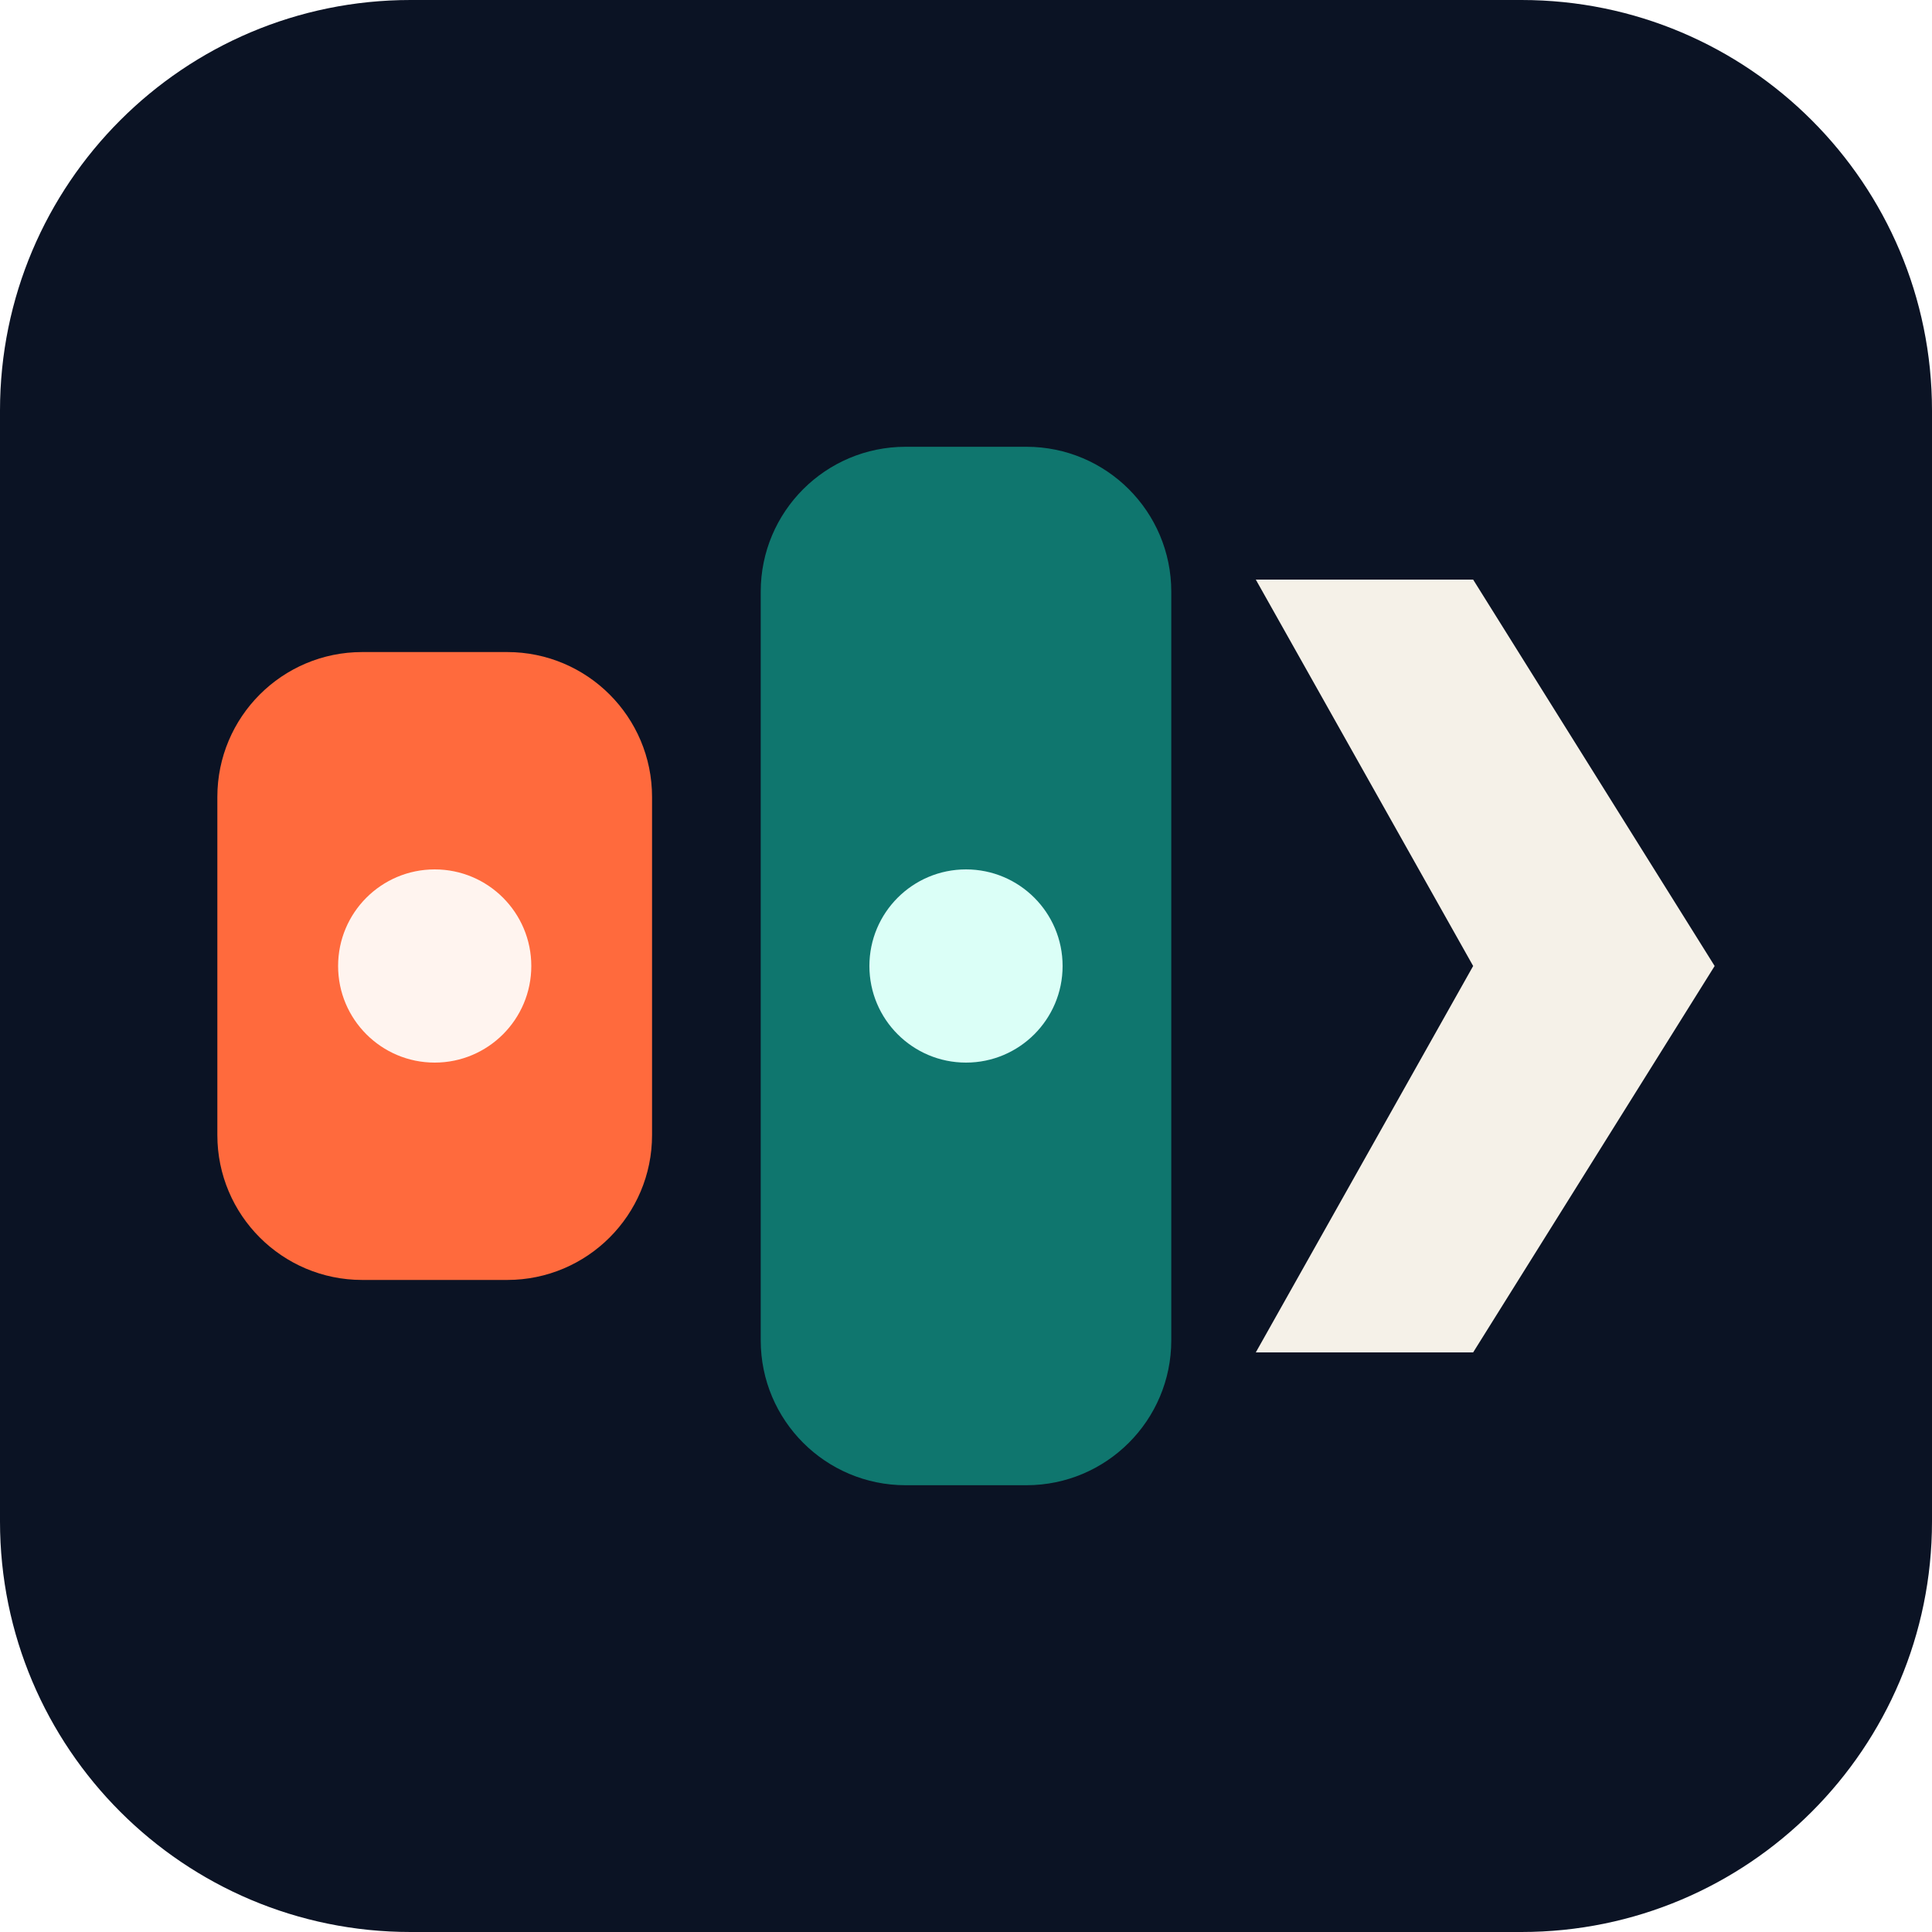
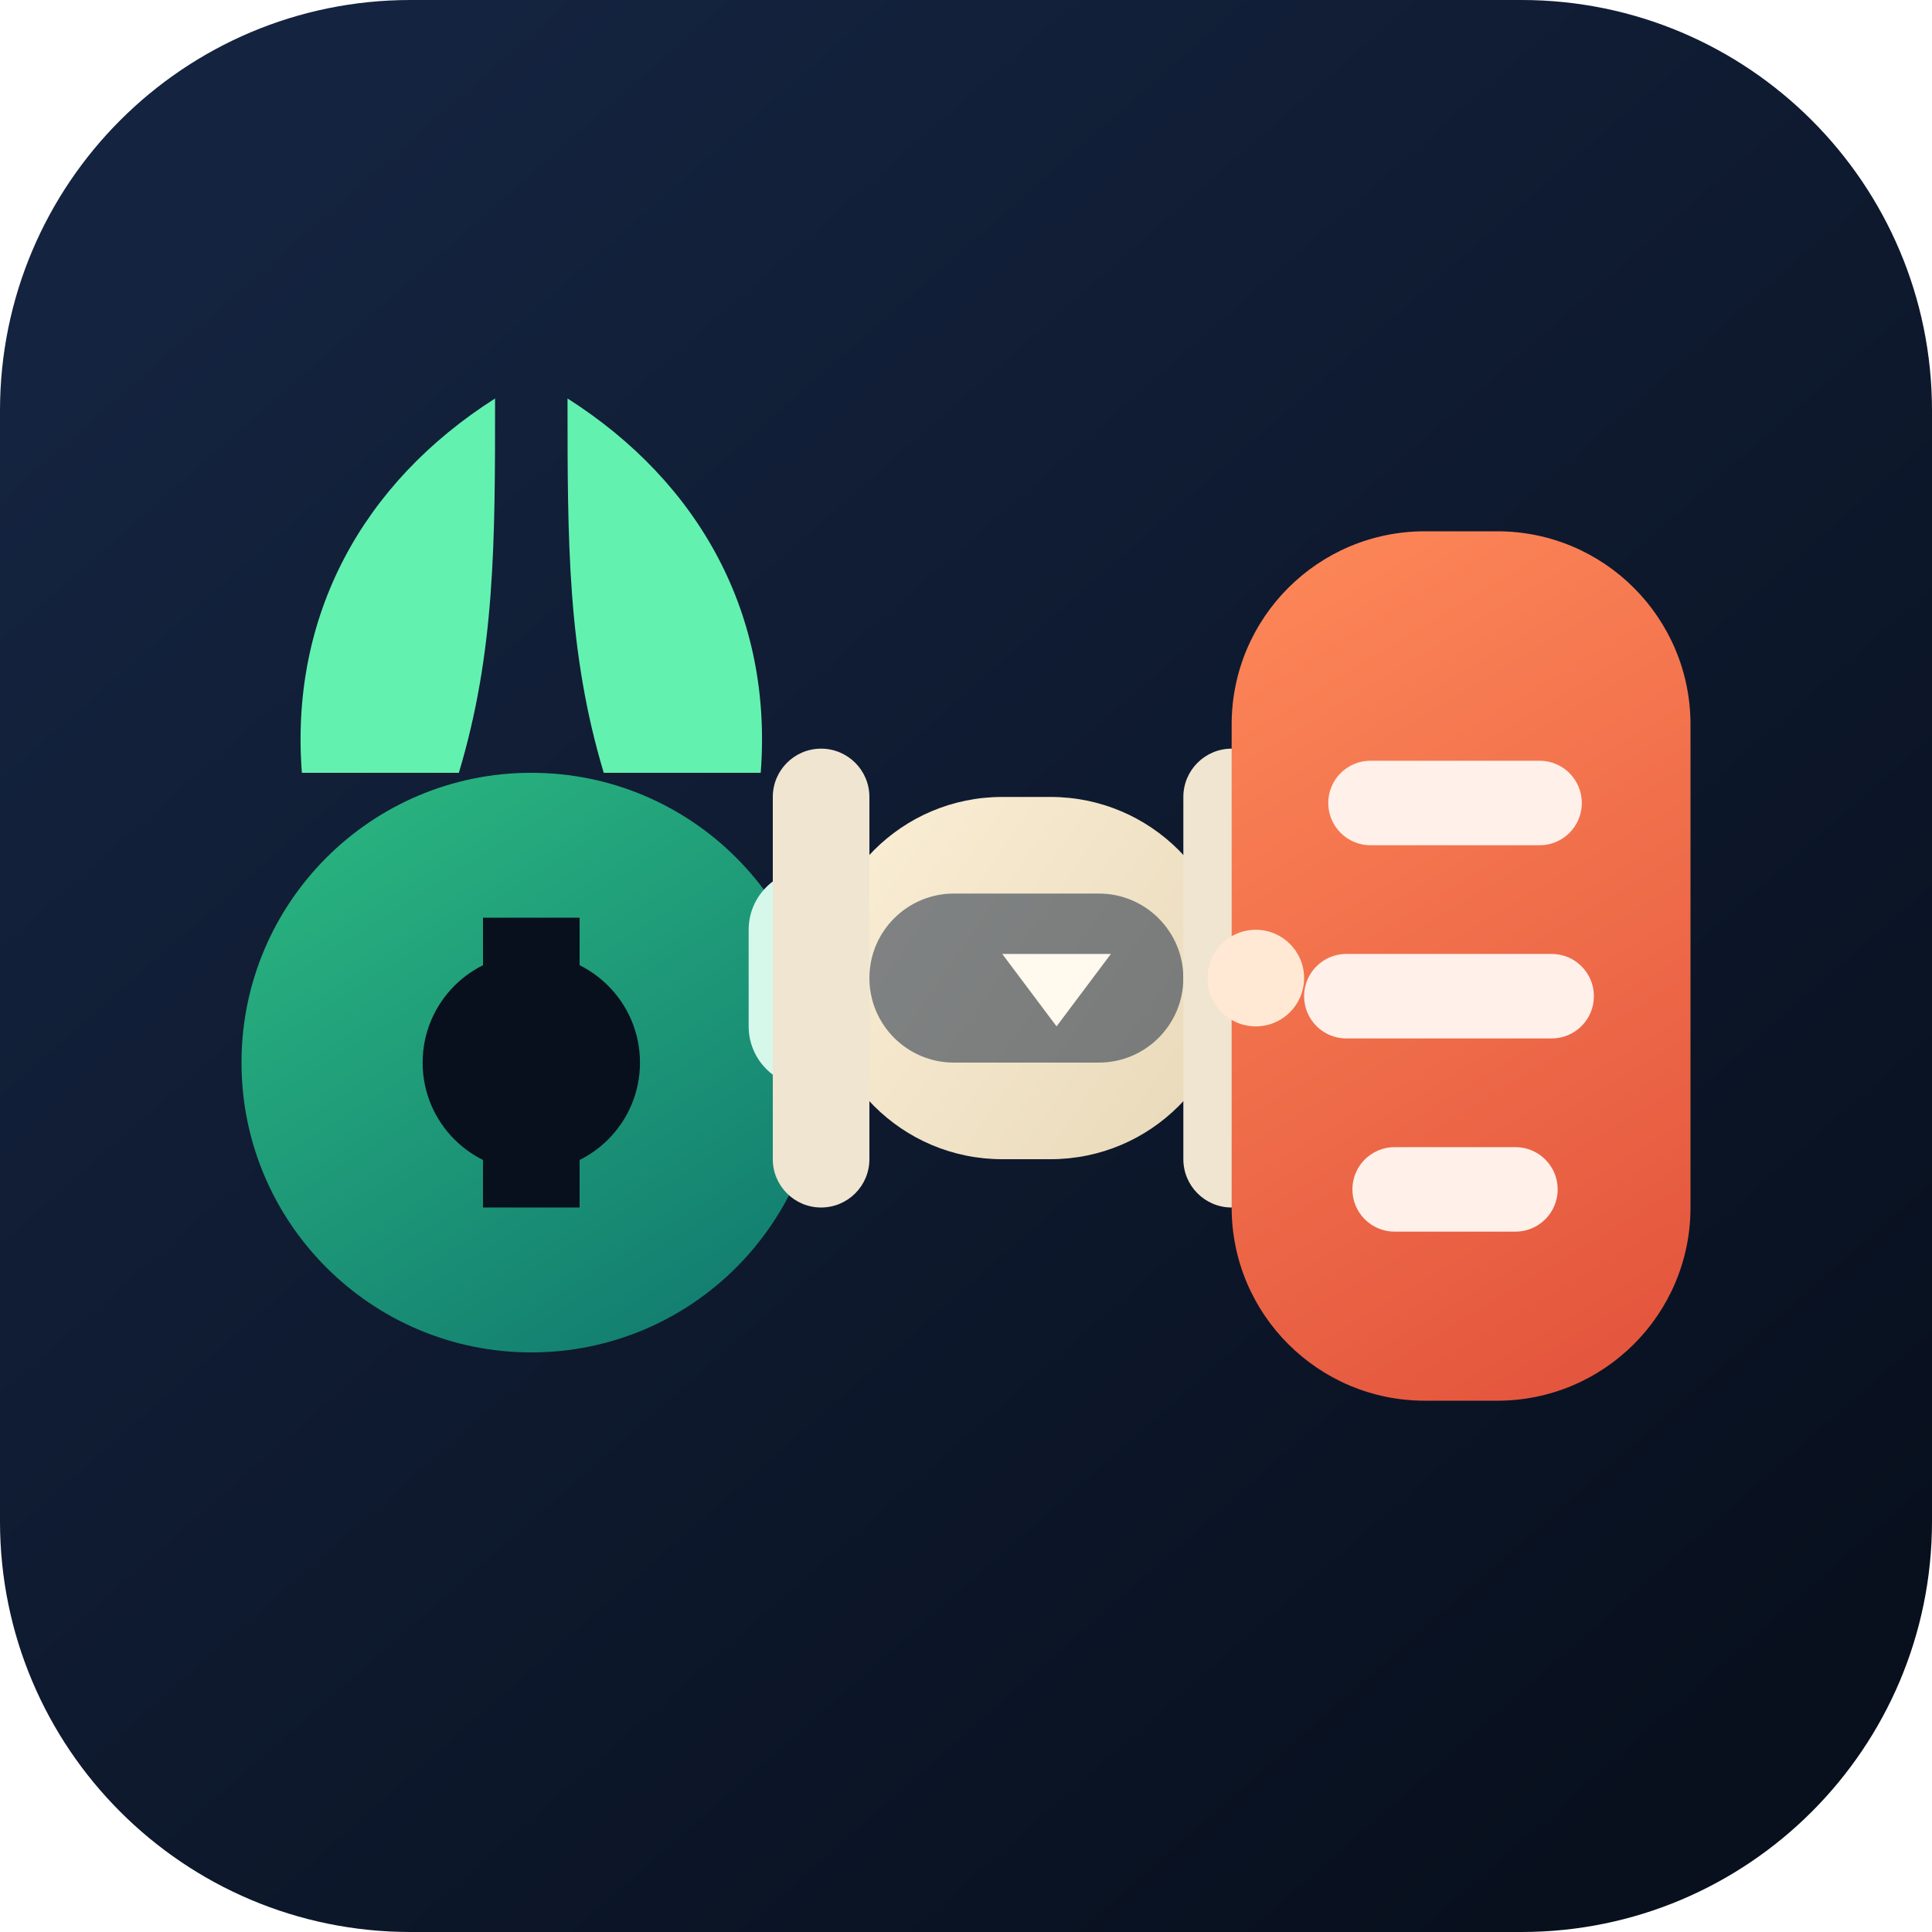
<svg xmlns="http://www.w3.org/2000/svg" viewBox="0 0 160 160" role="img" aria-labelledby="title desc">
-   <rect width="160" height="160" rx="34" fill="#0b1324" />
-   <rect x="18" y="54" width="36" height="52" rx="12" fill="#ff6a3d" />
-   <rect x="63" y="37" width="34" height="86" rx="12" fill="#0f766e" />
-   <path d="M104 48h18l20 32-20 32h-18l18-32z" fill="#f5f1e8" />
-   <circle cx="36" cy="80" r="8" fill="#fff4ef" />
-   <circle cx="80" cy="80" r="8" fill="#dbfff7" />
+   <defs>
+     <linearGradient id="bg" x1="22" y1="16" x2="138" y2="148" gradientUnits="userSpaceOnUse">
+       <stop offset="0" stop-color="#14233f" />
+       <stop offset="1" stop-color="#08101e" />
+     </linearGradient>
+     <linearGradient id="loki" x1="20" y1="28" x2="72" y2="110" gradientUnits="userSpaceOnUse">
+       <stop offset="0" stop-color="#39d98a" />
+       <stop offset="1" stop-color="#0f766e" />
+     </linearGradient>
+     <linearGradient id="pipe" x1="58" y1="64" x2="104" y2="96" gradientUnits="userSpaceOnUse">
+       <stop offset="0" stop-color="#fff4dd" />
+       <stop offset="1" stop-color="#e7d7b7" />
+     </linearGradient>
+     <linearGradient id="vl" x1="96" y1="44" x2="142" y2="120" gradientUnits="userSpaceOnUse">
+       <stop offset="0" stop-color="#ff8b5a" />
+       <stop offset="1" stop-color="#e04f3a" />
+     </linearGradient>
+   </defs>
+   <rect width="160" height="160" rx="34" fill="url(#bg)" />
+   <circle cx="44" cy="88" r="24" fill="url(#loki)" />
+   <path d="M25 64c-1-13 5-24 16-31c0 12 0 21-3 31Z" fill="#63f1b0" />
+   <path d="M63 64c1-13-5-24-16-31c0 12 0 21 3 31Z" fill="#63f1b0" />
+   <circle cx="44" cy="88" r="9" fill="#08101e" />
+   <path d="M40 76h8v24h-8z" fill="#08101e" />
+   <rect x="62" y="72" width="10" height="18" rx="5" fill="#d5f8eb" />
+   <rect x="68" y="66" width="34" height="30" rx="15" fill="url(#pipe)" />
+   <rect x="72" y="74" width="26" height="14" rx="7" fill="#11233c" opacity="0.52" />
+   <rect x="64" y="62" width="8" height="38" rx="4" fill="#efe5d1" />
+   <rect x="98" y="62" width="8" height="38" rx="4" fill="#efe5d1" />
+   <path d="M83 79h9l-4.5 6Z" fill="#fff9ee" />
+   <rect x="102" y="44" width="38" height="72" rx="16" fill="url(#vl)" />
+   <rect x="110" y="63" width="21" height="7" rx="3.5" fill="#fff0ea" />
+   <rect x="108" y="79" width="24" height="7" rx="3.5" fill="#fff0ea" />
+   <rect x="112" y="95" width="17" height="7" rx="3.5" fill="#fff0ea" />
+   <circle cx="104" cy="81" r="4" fill="#ffe9d4" />
</svg>
